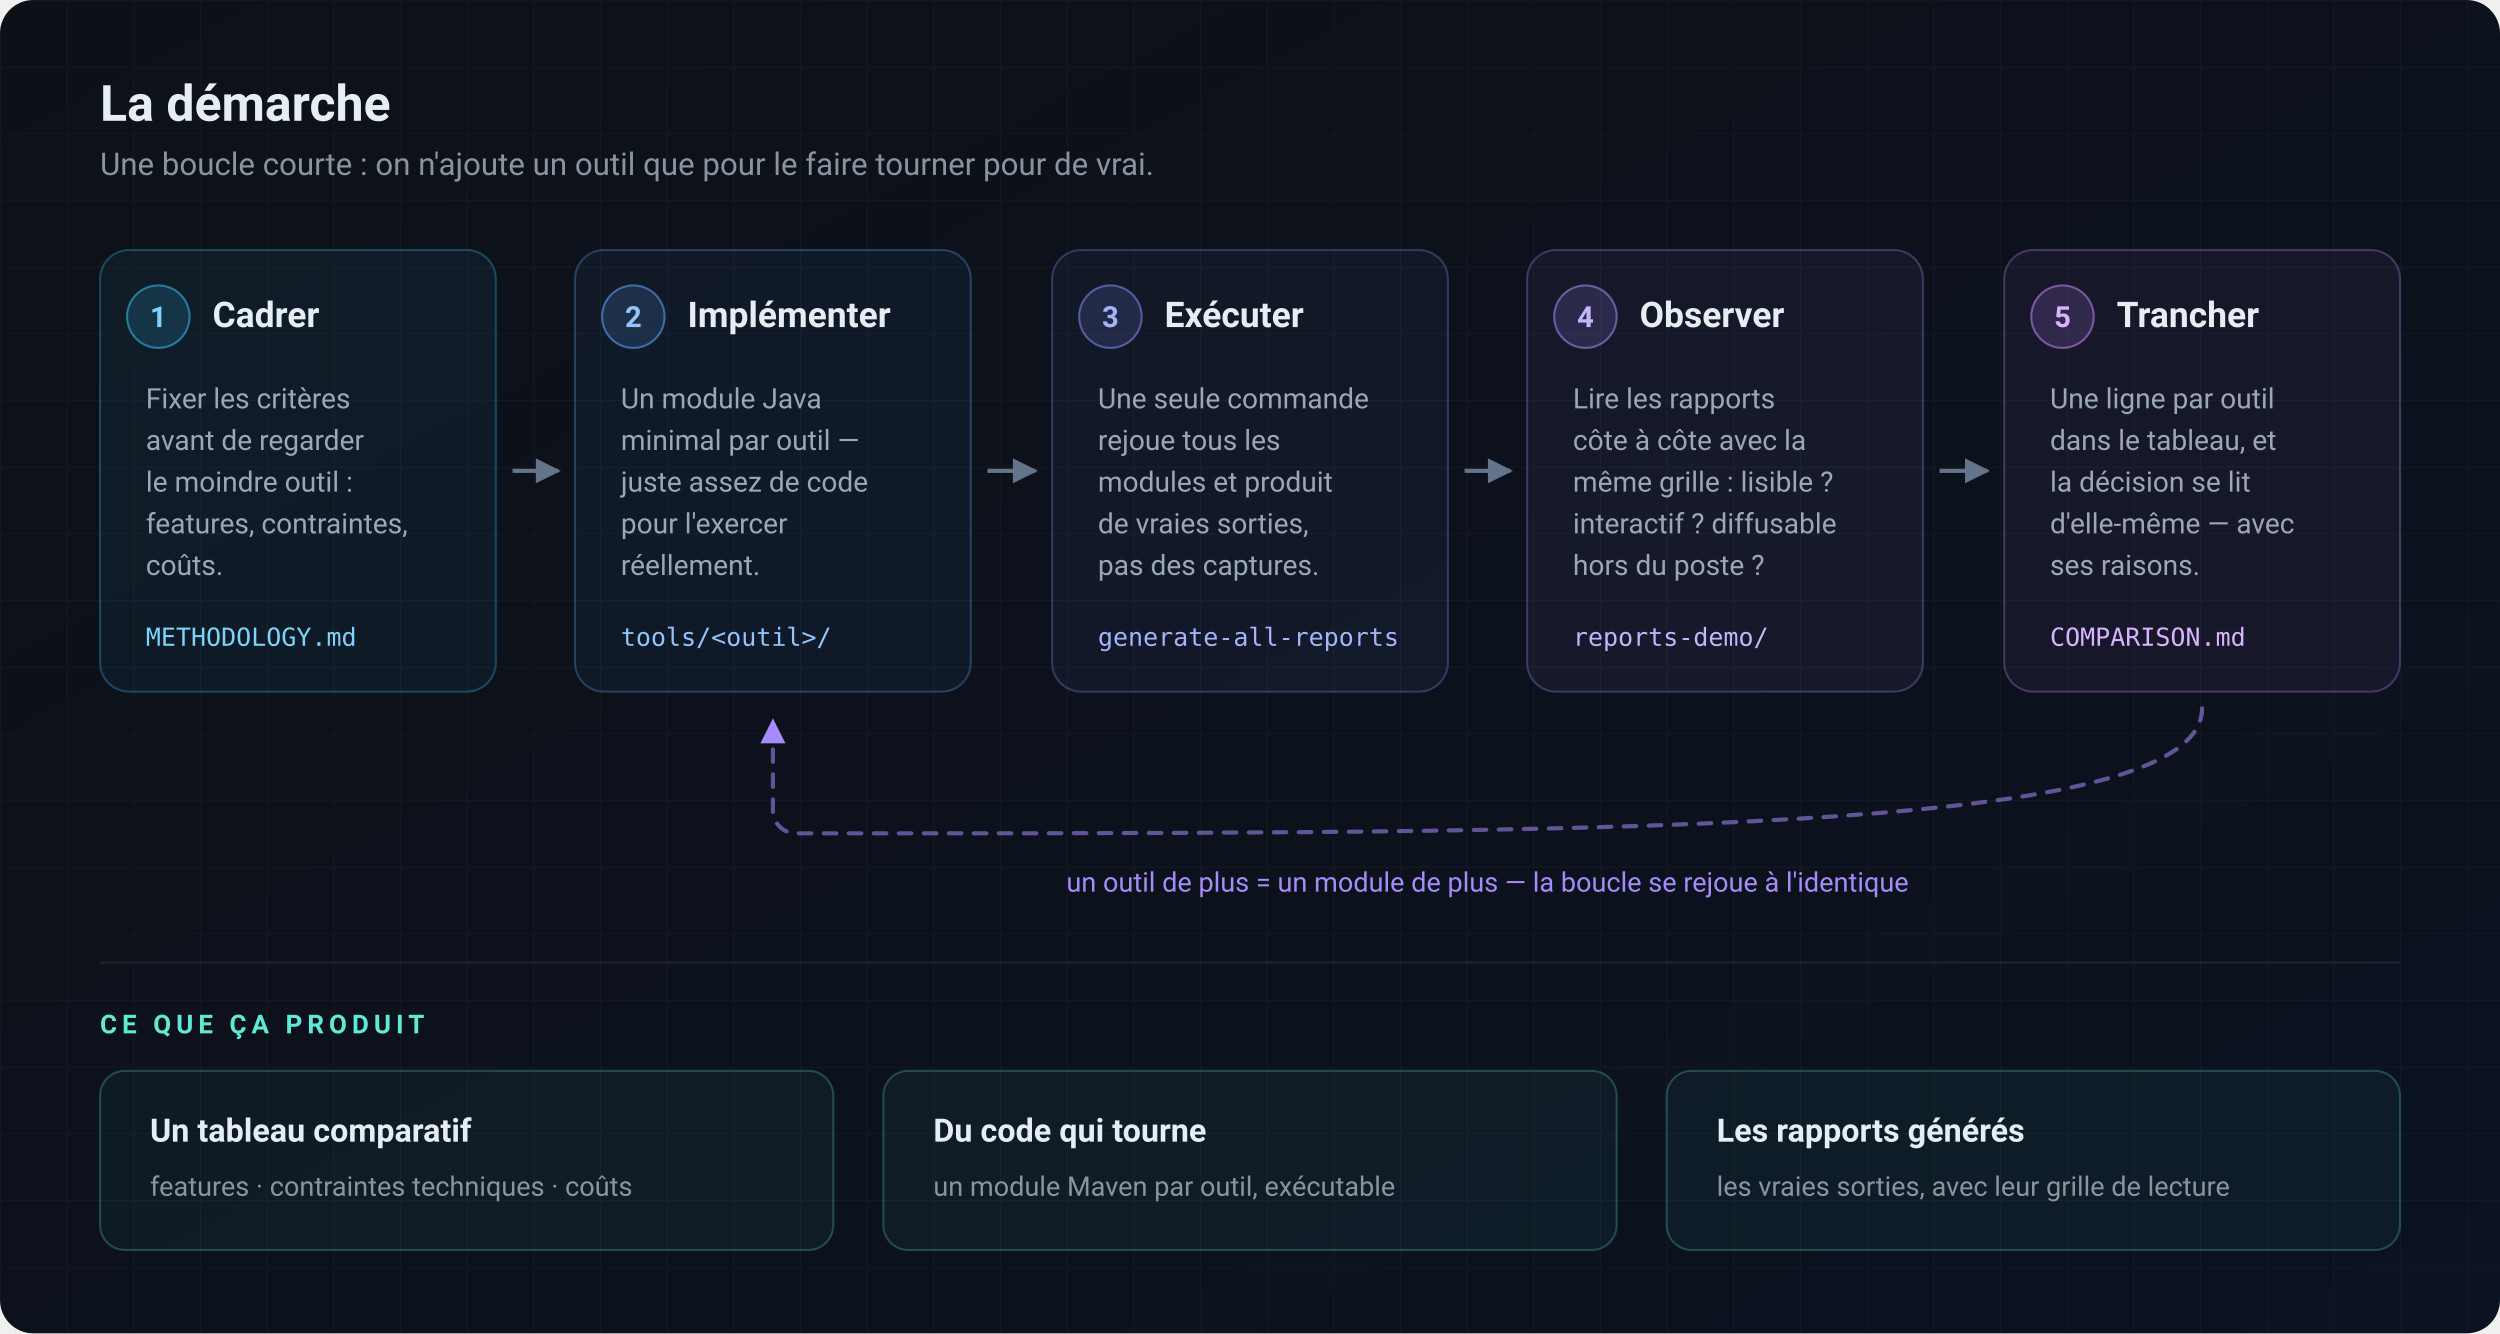
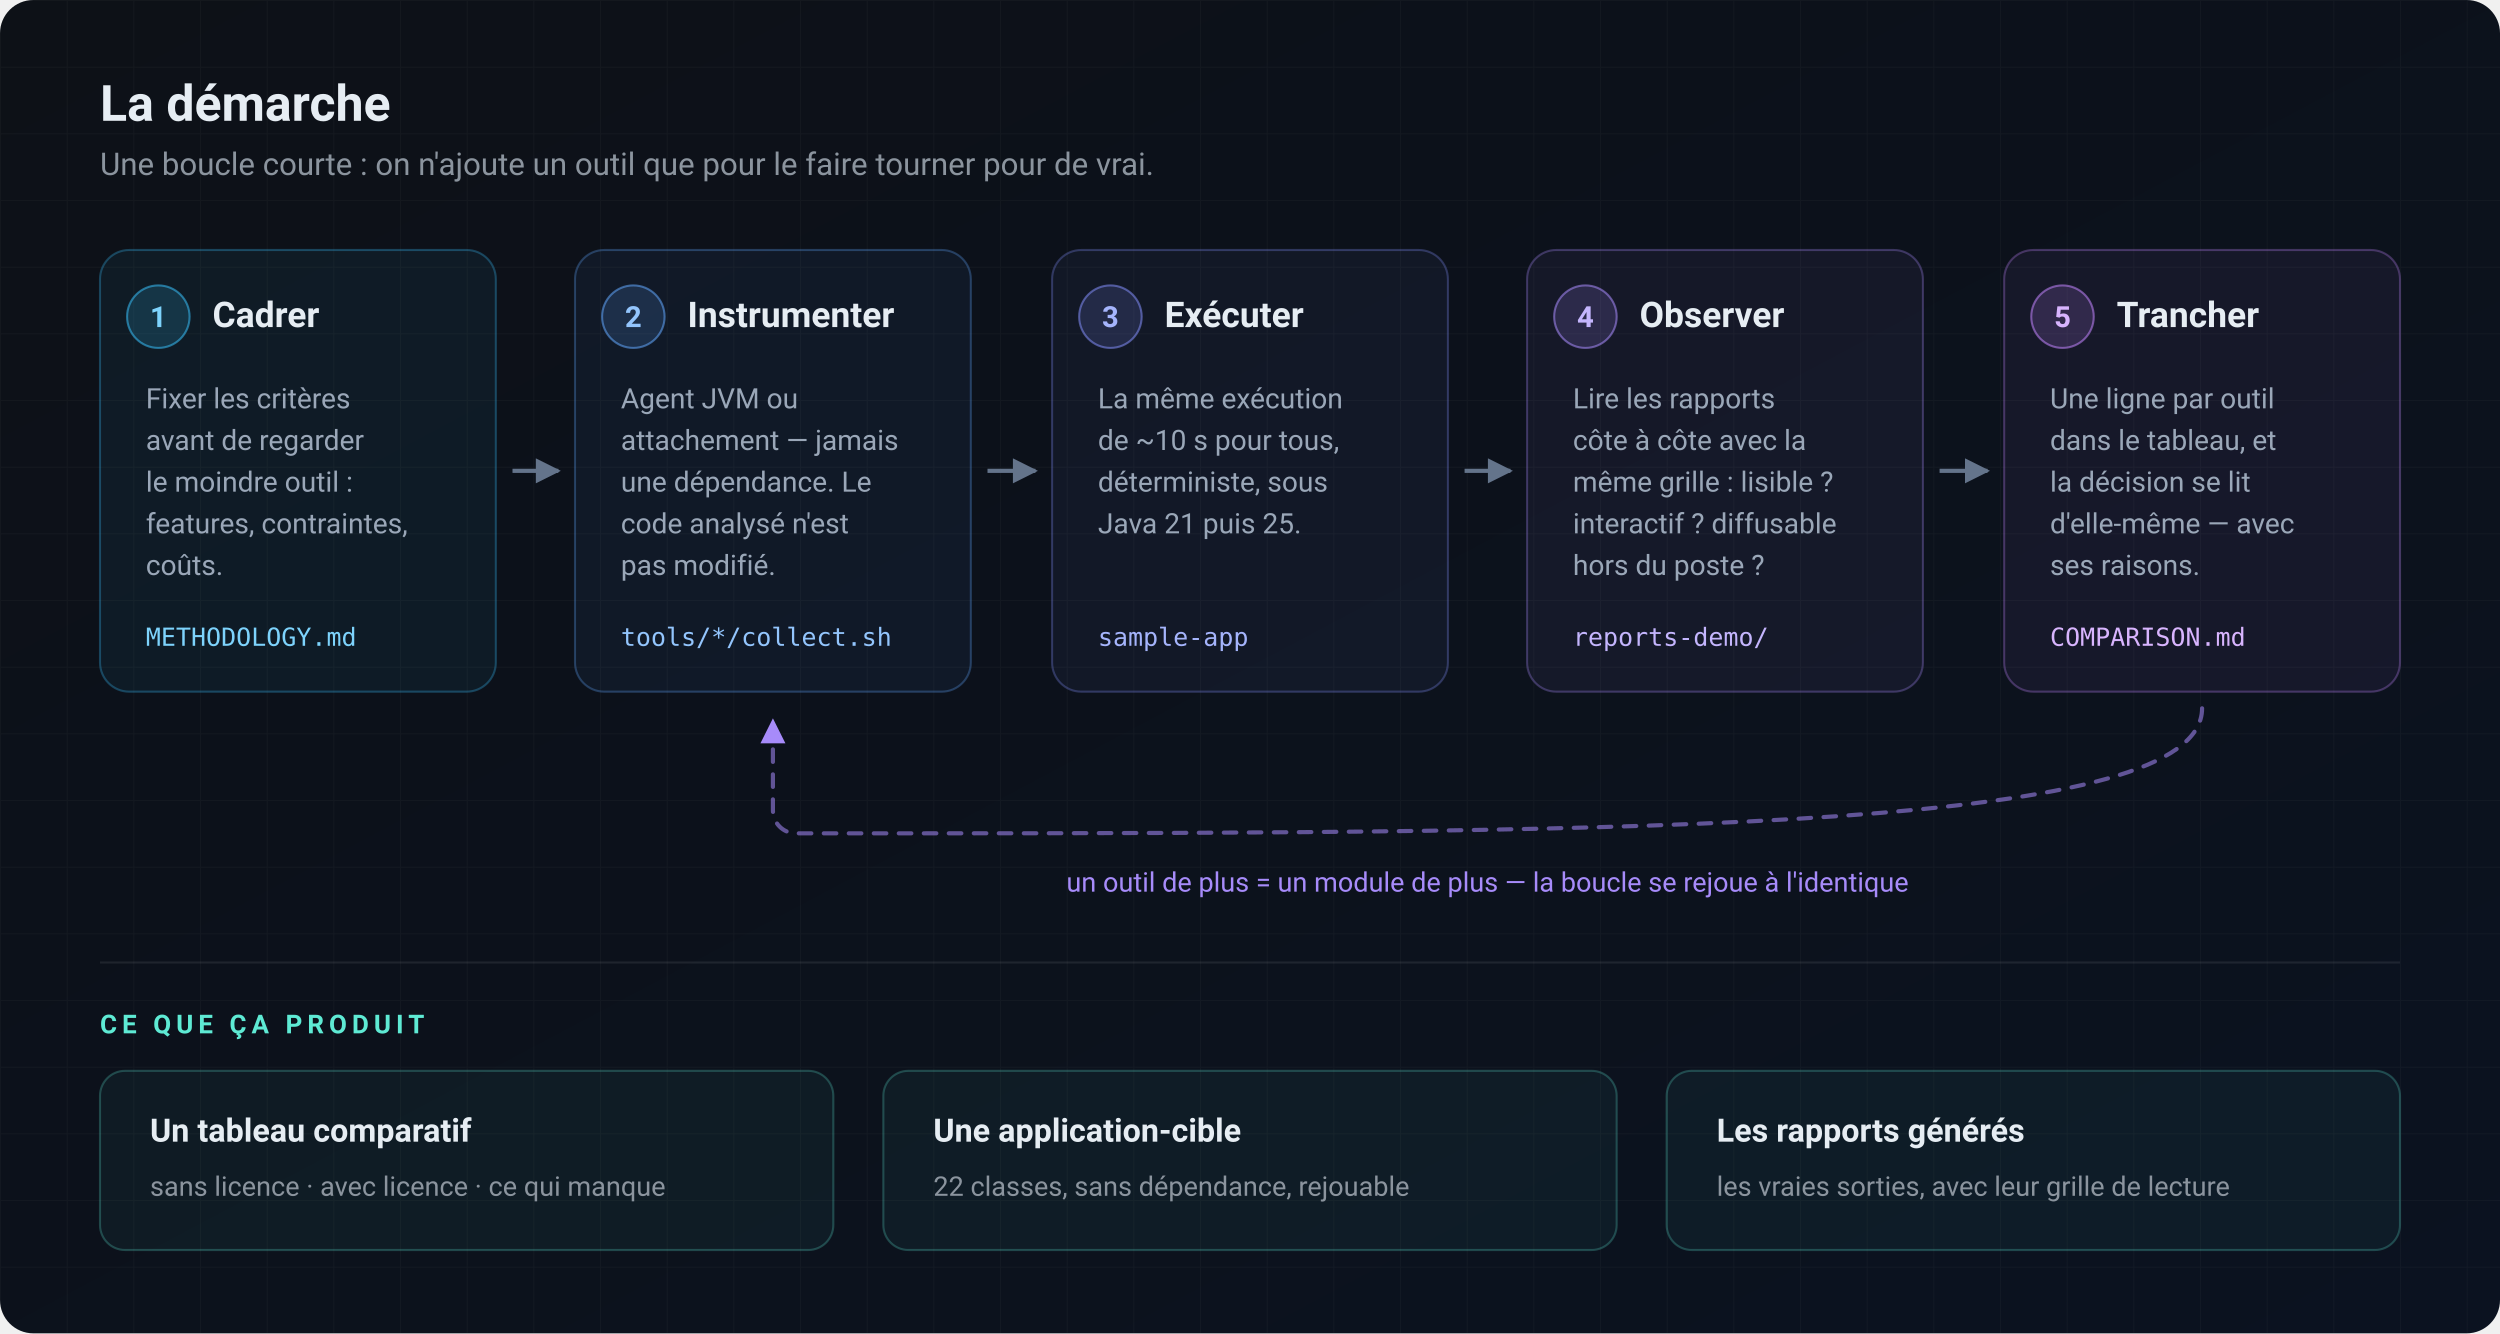
<svg xmlns="http://www.w3.org/2000/svg" viewBox="0 0 1200 640" width="1200" height="640" role="img" aria-label="La démarche Runtime X-Ray : cadrer, implémenter, exécuter, observer, trancher — et les trois livrables">
  <defs>
    <linearGradient id="bg2" x1="0" y1="0" x2="1" y2="1">
      <stop offset="0%" stop-color="#0d1117" />
      <stop offset="100%" stop-color="#0b1220" />
    </linearGradient>
    <pattern id="grid2" width="32" height="32" patternUnits="userSpaceOnUse">
      <path d="M32 0H0V32" fill="none" stroke="#ffffff" stroke-opacity="0.03" stroke-width="1" />
    </pattern>
    <marker id="arrow" viewBox="0 0 10 10" refX="9" refY="5" markerWidth="6" markerHeight="6" orient="auto-start-reverse">
      <path d="M0 0L10 5L0 10z" fill="#64748b" />
    </marker>
    <marker id="arrowLoop" viewBox="0 0 10 10" refX="9" refY="5" markerWidth="6" markerHeight="6" orient="auto-start-reverse">
      <path d="M0 0L10 5L0 10z" fill="#a78bfa" />
    </marker>
  </defs>
  <rect width="1200" height="640" rx="16" fill="url(#bg2)" />
  <rect width="1200" height="640" rx="16" fill="url(#grid2)" />
  <g font-family="ui-sans-serif, -apple-system, BlinkMacSystemFont, 'Segoe UI', Roboto, Helvetica, Arial, sans-serif">
    <text x="48" y="58" fill="#e6edf3" font-size="24" font-weight="700">La démarche</text>
    <text x="48" y="84" fill="#8b949e" font-size="15">Une boucle courte : on n'ajoute un outil que pour le faire tourner pour de vrai.</text>
    <g>
      <rect x="48" y="120" width="190" height="212" rx="14" fill="#38bdf8" fill-opacity="0.06" stroke="#38bdf8" stroke-opacity="0.30" />
      <circle cx="76" cy="152" r="15" fill="#38bdf8" fill-opacity="0.16" stroke="#38bdf8" stroke-opacity="0.55" />
      <text x="76" y="157" fill="#7dd3fc" font-size="14" font-weight="700" text-anchor="middle">1</text>
      <text x="102" y="157" fill="#e6edf3" font-size="17" font-weight="600">Cadrer</text>
      <text x="70" y="196" fill="#9aa7b8" font-size="13.5">Fixer les critères</text>
      <text x="70" y="216" fill="#9aa7b8" font-size="13.5">avant de regarder</text>
      <text x="70" y="236" fill="#9aa7b8" font-size="13.5">le moindre outil :</text>
      <text x="70" y="256" fill="#9aa7b8" font-size="13.5">features, contraintes,</text>
      <text x="70" y="276" fill="#9aa7b8" font-size="13.5">coûts.</text>
      <text x="70" y="310" fill="#7dd3fc" font-size="12" font-family="ui-monospace, SFMono-Regular, Menlo, Consolas, monospace">METHODOLOGY.md</text>
    </g>
    <g>
      <rect x="276" y="120" width="190" height="212" rx="14" fill="#60a5fa" fill-opacity="0.06" stroke="#60a5fa" stroke-opacity="0.30" />
      <circle cx="304" cy="152" r="15" fill="#60a5fa" fill-opacity="0.16" stroke="#60a5fa" stroke-opacity="0.55" />
      <text x="304" y="157" fill="#93c5fd" font-size="14" font-weight="700" text-anchor="middle">2</text>
-       <text x="330" y="157" fill="#e6edf3" font-size="17" font-weight="600">Implémenter</text>
-       <text x="298" y="196" fill="#9aa7b8" font-size="13.5">Un module Java</text>
-       <text x="298" y="216" fill="#9aa7b8" font-size="13.5">minimal par outil —</text>
-       <text x="298" y="236" fill="#9aa7b8" font-size="13.5">juste assez de code</text>
-       <text x="298" y="256" fill="#9aa7b8" font-size="13.5">pour l'exercer</text>
-       <text x="298" y="276" fill="#9aa7b8" font-size="13.5">réellement.</text>
-       <text x="298" y="310" fill="#93c5fd" font-size="12" font-family="ui-monospace, SFMono-Regular, Menlo, Consolas, monospace">tools/&lt;outil&gt;/</text>
+       <text x="330" y="157" fill="#e6edf3" font-size="17" font-weight="600">Instrumenter</text>
+       <text x="298" y="196" fill="#9aa7b8" font-size="13.5">Agent JVM ou</text>
+       <text x="298" y="216" fill="#9aa7b8" font-size="13.5">attachement — jamais</text>
+       <text x="298" y="236" fill="#9aa7b8" font-size="13.5">une dépendance. Le</text>
+       <text x="298" y="256" fill="#9aa7b8" font-size="13.5">code analysé n'est</text>
+       <text x="298" y="276" fill="#9aa7b8" font-size="13.5">pas modifié.</text>
+       <text x="298" y="310" fill="#93c5fd" font-size="12" font-family="ui-monospace, SFMono-Regular, Menlo, Consolas, monospace">tools/*/collect.sh</text>
    </g>
    <g>
      <rect x="505" y="120" width="190" height="212" rx="14" fill="#818cf8" fill-opacity="0.06" stroke="#818cf8" stroke-opacity="0.30" />
      <circle cx="533" cy="152" r="15" fill="#818cf8" fill-opacity="0.16" stroke="#818cf8" stroke-opacity="0.55" />
      <text x="533" y="157" fill="#a5b4fc" font-size="14" font-weight="700" text-anchor="middle">3</text>
      <text x="559" y="157" fill="#e6edf3" font-size="17" font-weight="600">Exécuter</text>
-       <text x="527" y="196" fill="#9aa7b8" font-size="13.5">Une seule commande</text>
-       <text x="527" y="216" fill="#9aa7b8" font-size="13.5">rejoue tous les</text>
-       <text x="527" y="236" fill="#9aa7b8" font-size="13.5">modules et produit</text>
-       <text x="527" y="256" fill="#9aa7b8" font-size="13.5">de vraies sorties,</text>
-       <text x="527" y="276" fill="#9aa7b8" font-size="13.5">pas des captures.</text>
-       <text x="527" y="310" fill="#a5b4fc" font-size="12" font-family="ui-monospace, SFMono-Regular, Menlo, Consolas, monospace">generate-all-reports</text>
+       <text x="527" y="196" fill="#9aa7b8" font-size="13.5">La même exécution</text>
+       <text x="527" y="216" fill="#9aa7b8" font-size="13.5">de ~10 s pour tous,</text>
+       <text x="527" y="236" fill="#9aa7b8" font-size="13.5">déterministe, sous</text>
+       <text x="527" y="256" fill="#9aa7b8" font-size="13.5">Java 21 puis 25.</text>
+       <text x="527" y="276" fill="#9aa7b8" font-size="13.5" />
+       <text x="527" y="310" fill="#a5b4fc" font-size="12" font-family="ui-monospace, SFMono-Regular, Menlo, Consolas, monospace">sample-app</text>
    </g>
    <g>
      <rect x="733" y="120" width="190" height="212" rx="14" fill="#a78bfa" fill-opacity="0.06" stroke="#a78bfa" stroke-opacity="0.30" />
      <circle cx="761" cy="152" r="15" fill="#a78bfa" fill-opacity="0.16" stroke="#a78bfa" stroke-opacity="0.55" />
      <text x="761" y="157" fill="#c4b5fd" font-size="14" font-weight="700" text-anchor="middle">4</text>
      <text x="787" y="157" fill="#e6edf3" font-size="17" font-weight="600">Observer</text>
      <text x="755" y="196" fill="#9aa7b8" font-size="13.5">Lire les rapports</text>
      <text x="755" y="216" fill="#9aa7b8" font-size="13.5">côte à côte avec la</text>
      <text x="755" y="236" fill="#9aa7b8" font-size="13.5">même grille : lisible ?</text>
      <text x="755" y="256" fill="#9aa7b8" font-size="13.5">interactif ? diffusable</text>
      <text x="755" y="276" fill="#9aa7b8" font-size="13.5">hors du poste ?</text>
      <text x="755" y="310" fill="#c4b5fd" font-size="12" font-family="ui-monospace, SFMono-Regular, Menlo, Consolas, monospace">reports-demo/</text>
    </g>
    <g>
      <rect x="962" y="120" width="190" height="212" rx="14" fill="#c084fc" fill-opacity="0.06" stroke="#c084fc" stroke-opacity="0.30" />
      <circle cx="990" cy="152" r="15" fill="#c084fc" fill-opacity="0.16" stroke="#c084fc" stroke-opacity="0.55" />
      <text x="990" y="157" fill="#d8b4fe" font-size="14" font-weight="700" text-anchor="middle">5</text>
      <text x="1016" y="157" fill="#e6edf3" font-size="17" font-weight="600">Trancher</text>
      <text x="984" y="196" fill="#9aa7b8" font-size="13.5">Une ligne par outil</text>
      <text x="984" y="216" fill="#9aa7b8" font-size="13.5">dans le tableau, et</text>
      <text x="984" y="236" fill="#9aa7b8" font-size="13.5">la décision se lit</text>
      <text x="984" y="256" fill="#9aa7b8" font-size="13.5">d'elle-même — avec</text>
      <text x="984" y="276" fill="#9aa7b8" font-size="13.5">ses raisons.</text>
      <text x="984" y="310" fill="#d8b4fe" font-size="12" font-family="ui-monospace, SFMono-Regular, Menlo, Consolas, monospace">COMPARISON.md</text>
    </g>
    <g stroke="#64748b" stroke-width="2" fill="none" marker-end="url(#arrow)">
      <path d="M246 226h22" />
      <path d="M474 226h23" />
      <path d="M703 226h22" />
      <path d="M931 226h23" />
    </g>
    <path d="M1057 340C1057 398 800 400 430 400L382 400A11 11 0 0 1 371 389L371 346" fill="none" stroke="#a78bfa" stroke-opacity="0.55" stroke-width="2" stroke-dasharray="6 6" stroke-linecap="round" marker-end="url(#arrowLoop)" />
    <text x="714" y="428" fill="#a78bfa" font-size="13" text-anchor="middle">un outil de plus = un module de plus — la boucle se rejoue à l'identique</text>
    <line x1="48" y1="462" x2="1152" y2="462" stroke="#ffffff" stroke-opacity="0.08" stroke-width="1" />
    <text x="48" y="496" fill="#5eead4" font-size="12.5" font-weight="600" letter-spacing="2.4">CE QUE ÇA PRODUIT</text>
    <g>
      <rect x="48" y="514" width="352" height="86" rx="12" fill="#5eead4" fill-opacity="0.05" stroke="#5eead4" stroke-opacity="0.25" />
      <text x="72" y="548" fill="#e6edf3" font-size="15.5" font-weight="600">Un tableau comparatif</text>
-       <text x="72" y="574" fill="#8b949e" font-size="13">features · contraintes techniques · coûts</text>
+       <text x="72" y="574" fill="#8b949e" font-size="13">sans licence · avec licence · ce qui manque</text>
    </g>
    <g>
      <rect x="424" y="514" width="352" height="86" rx="12" fill="#5eead4" fill-opacity="0.05" stroke="#5eead4" stroke-opacity="0.25" />
-       <text x="448" y="548" fill="#e6edf3" font-size="15.5" font-weight="600">Du code qui tourne</text>
-       <text x="448" y="574" fill="#8b949e" font-size="13">un module Maven par outil, exécutable</text>
+       <text x="448" y="548" fill="#e6edf3" font-size="15.5" font-weight="600">Une application-cible</text>
+       <text x="448" y="574" fill="#8b949e" font-size="13">22 classes, sans dépendance, rejouable</text>
    </g>
    <g>
      <rect x="800" y="514" width="352" height="86" rx="12" fill="#5eead4" fill-opacity="0.05" stroke="#5eead4" stroke-opacity="0.25" />
      <text x="824" y="548" fill="#e6edf3" font-size="15.5" font-weight="600">Les rapports générés</text>
      <text x="824" y="574" fill="#8b949e" font-size="13">les vraies sorties, avec leur grille de lecture</text>
    </g>
  </g>
</svg>
